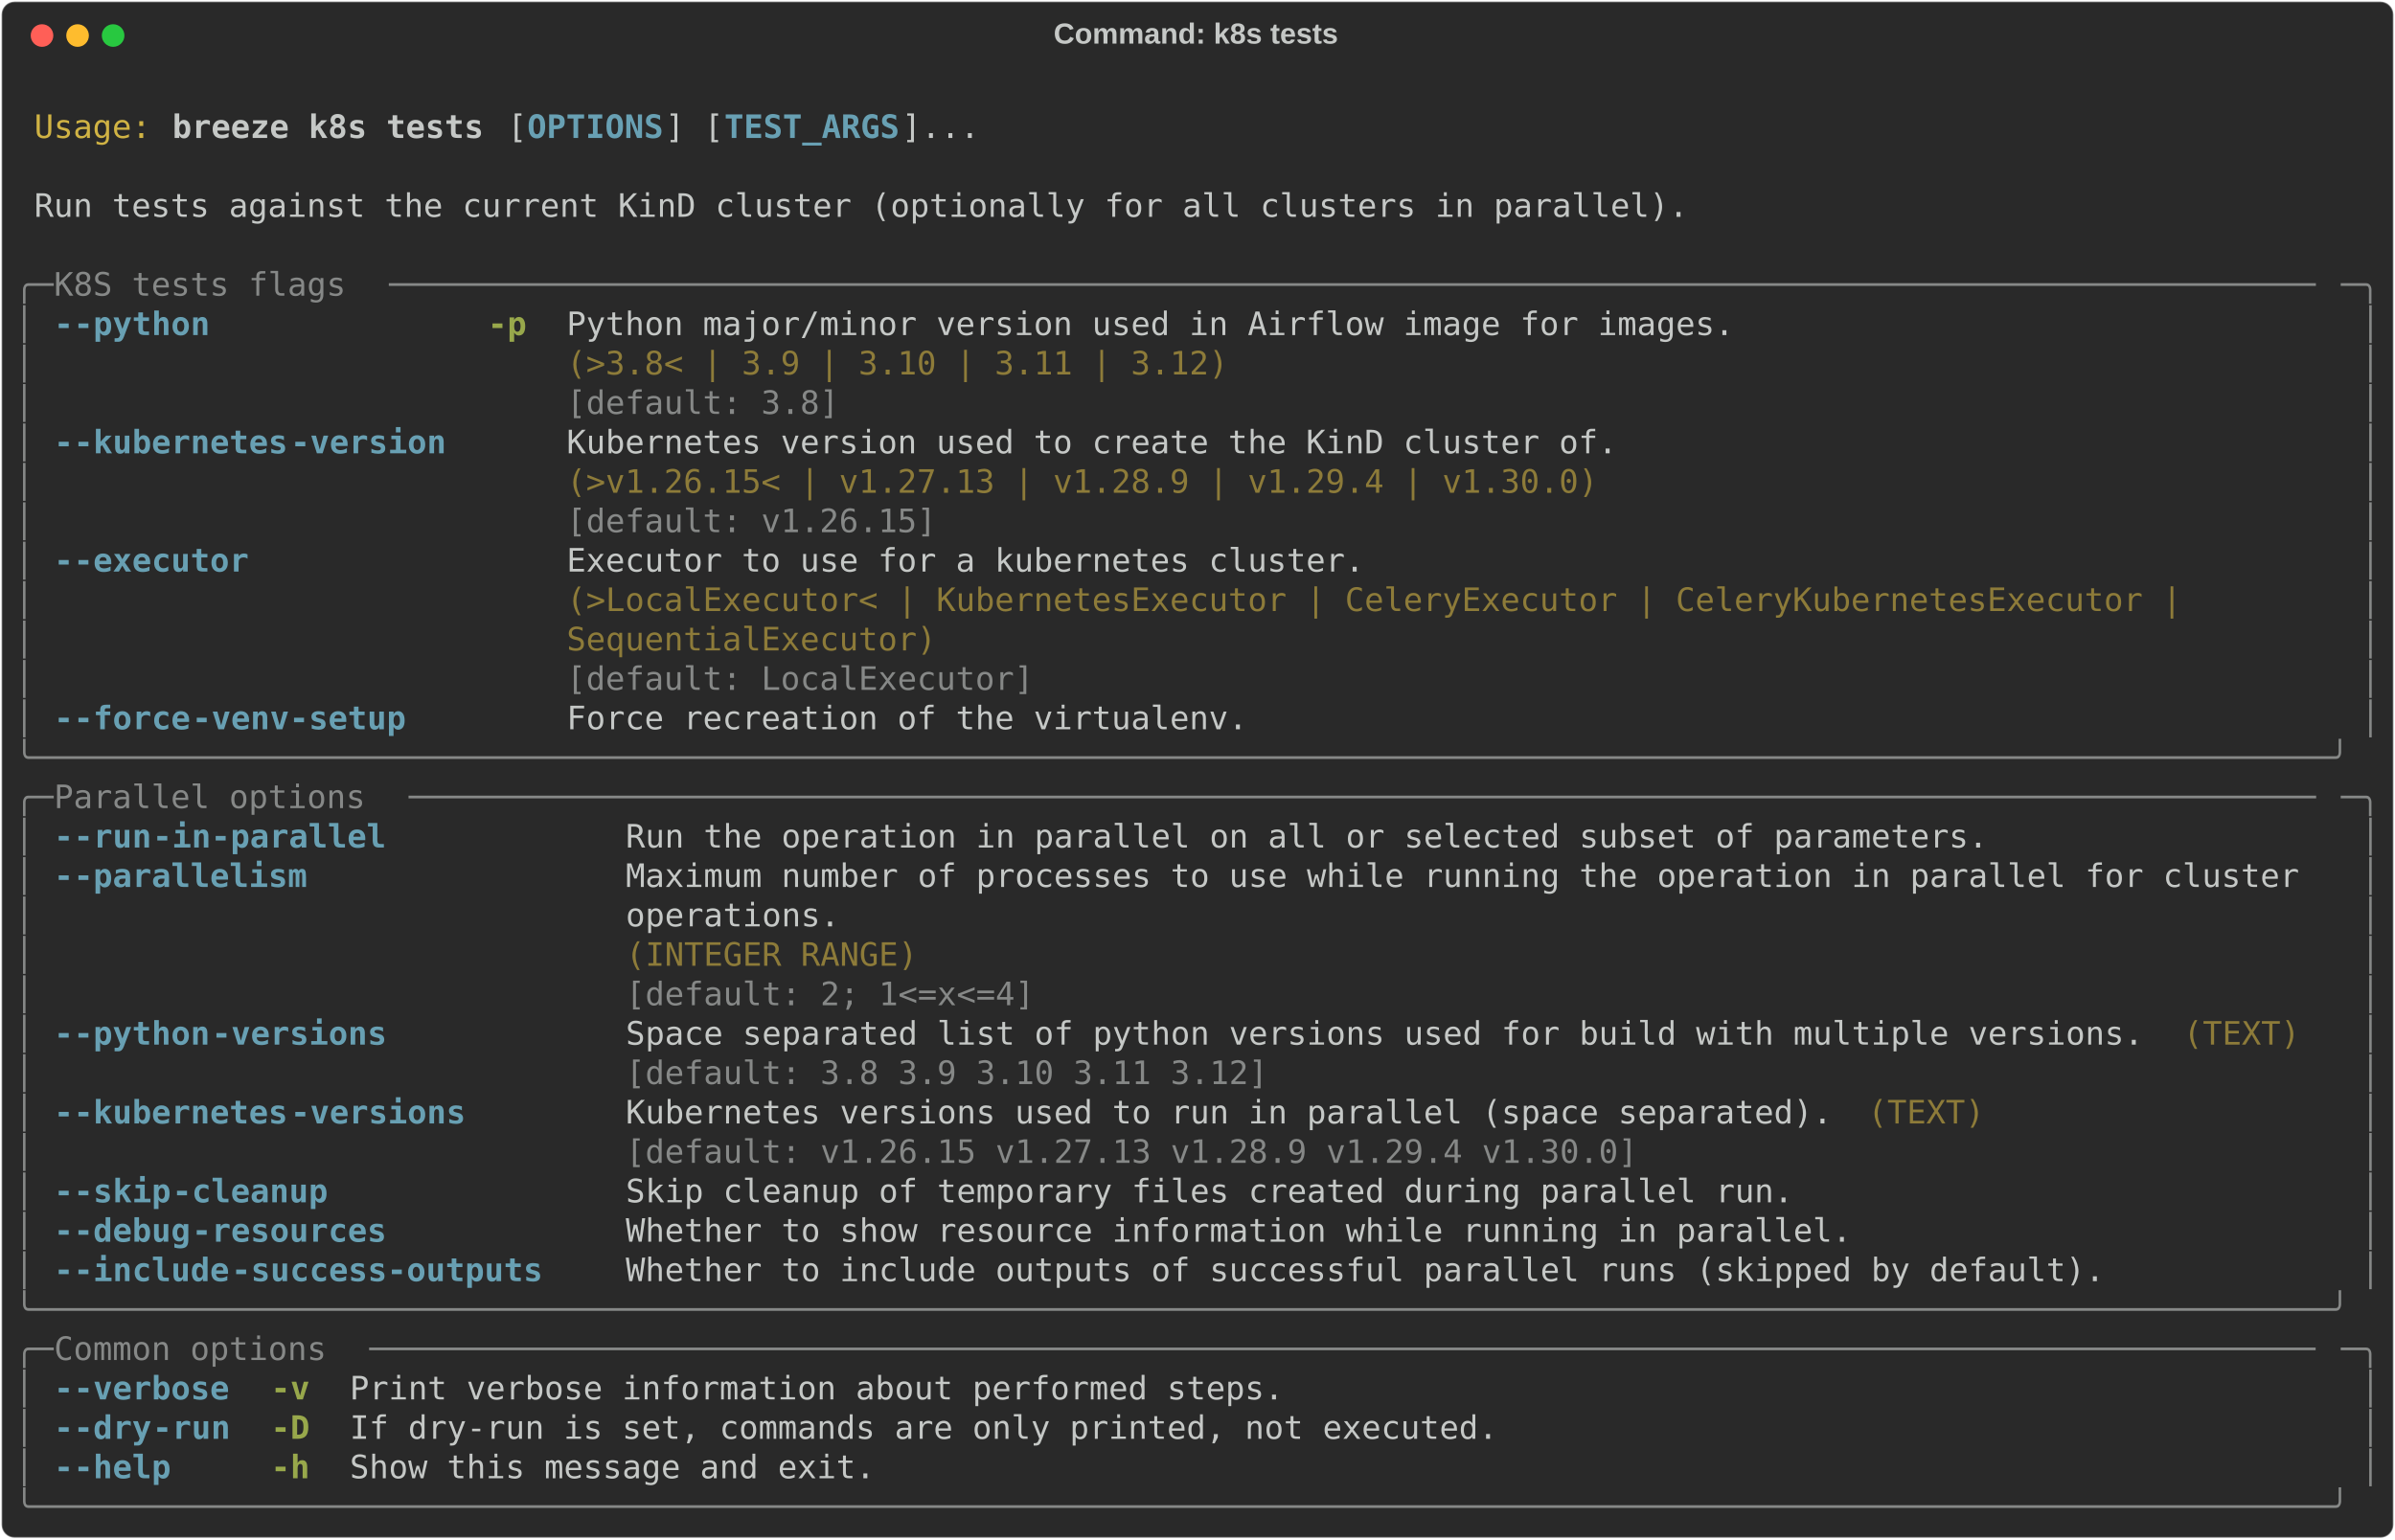
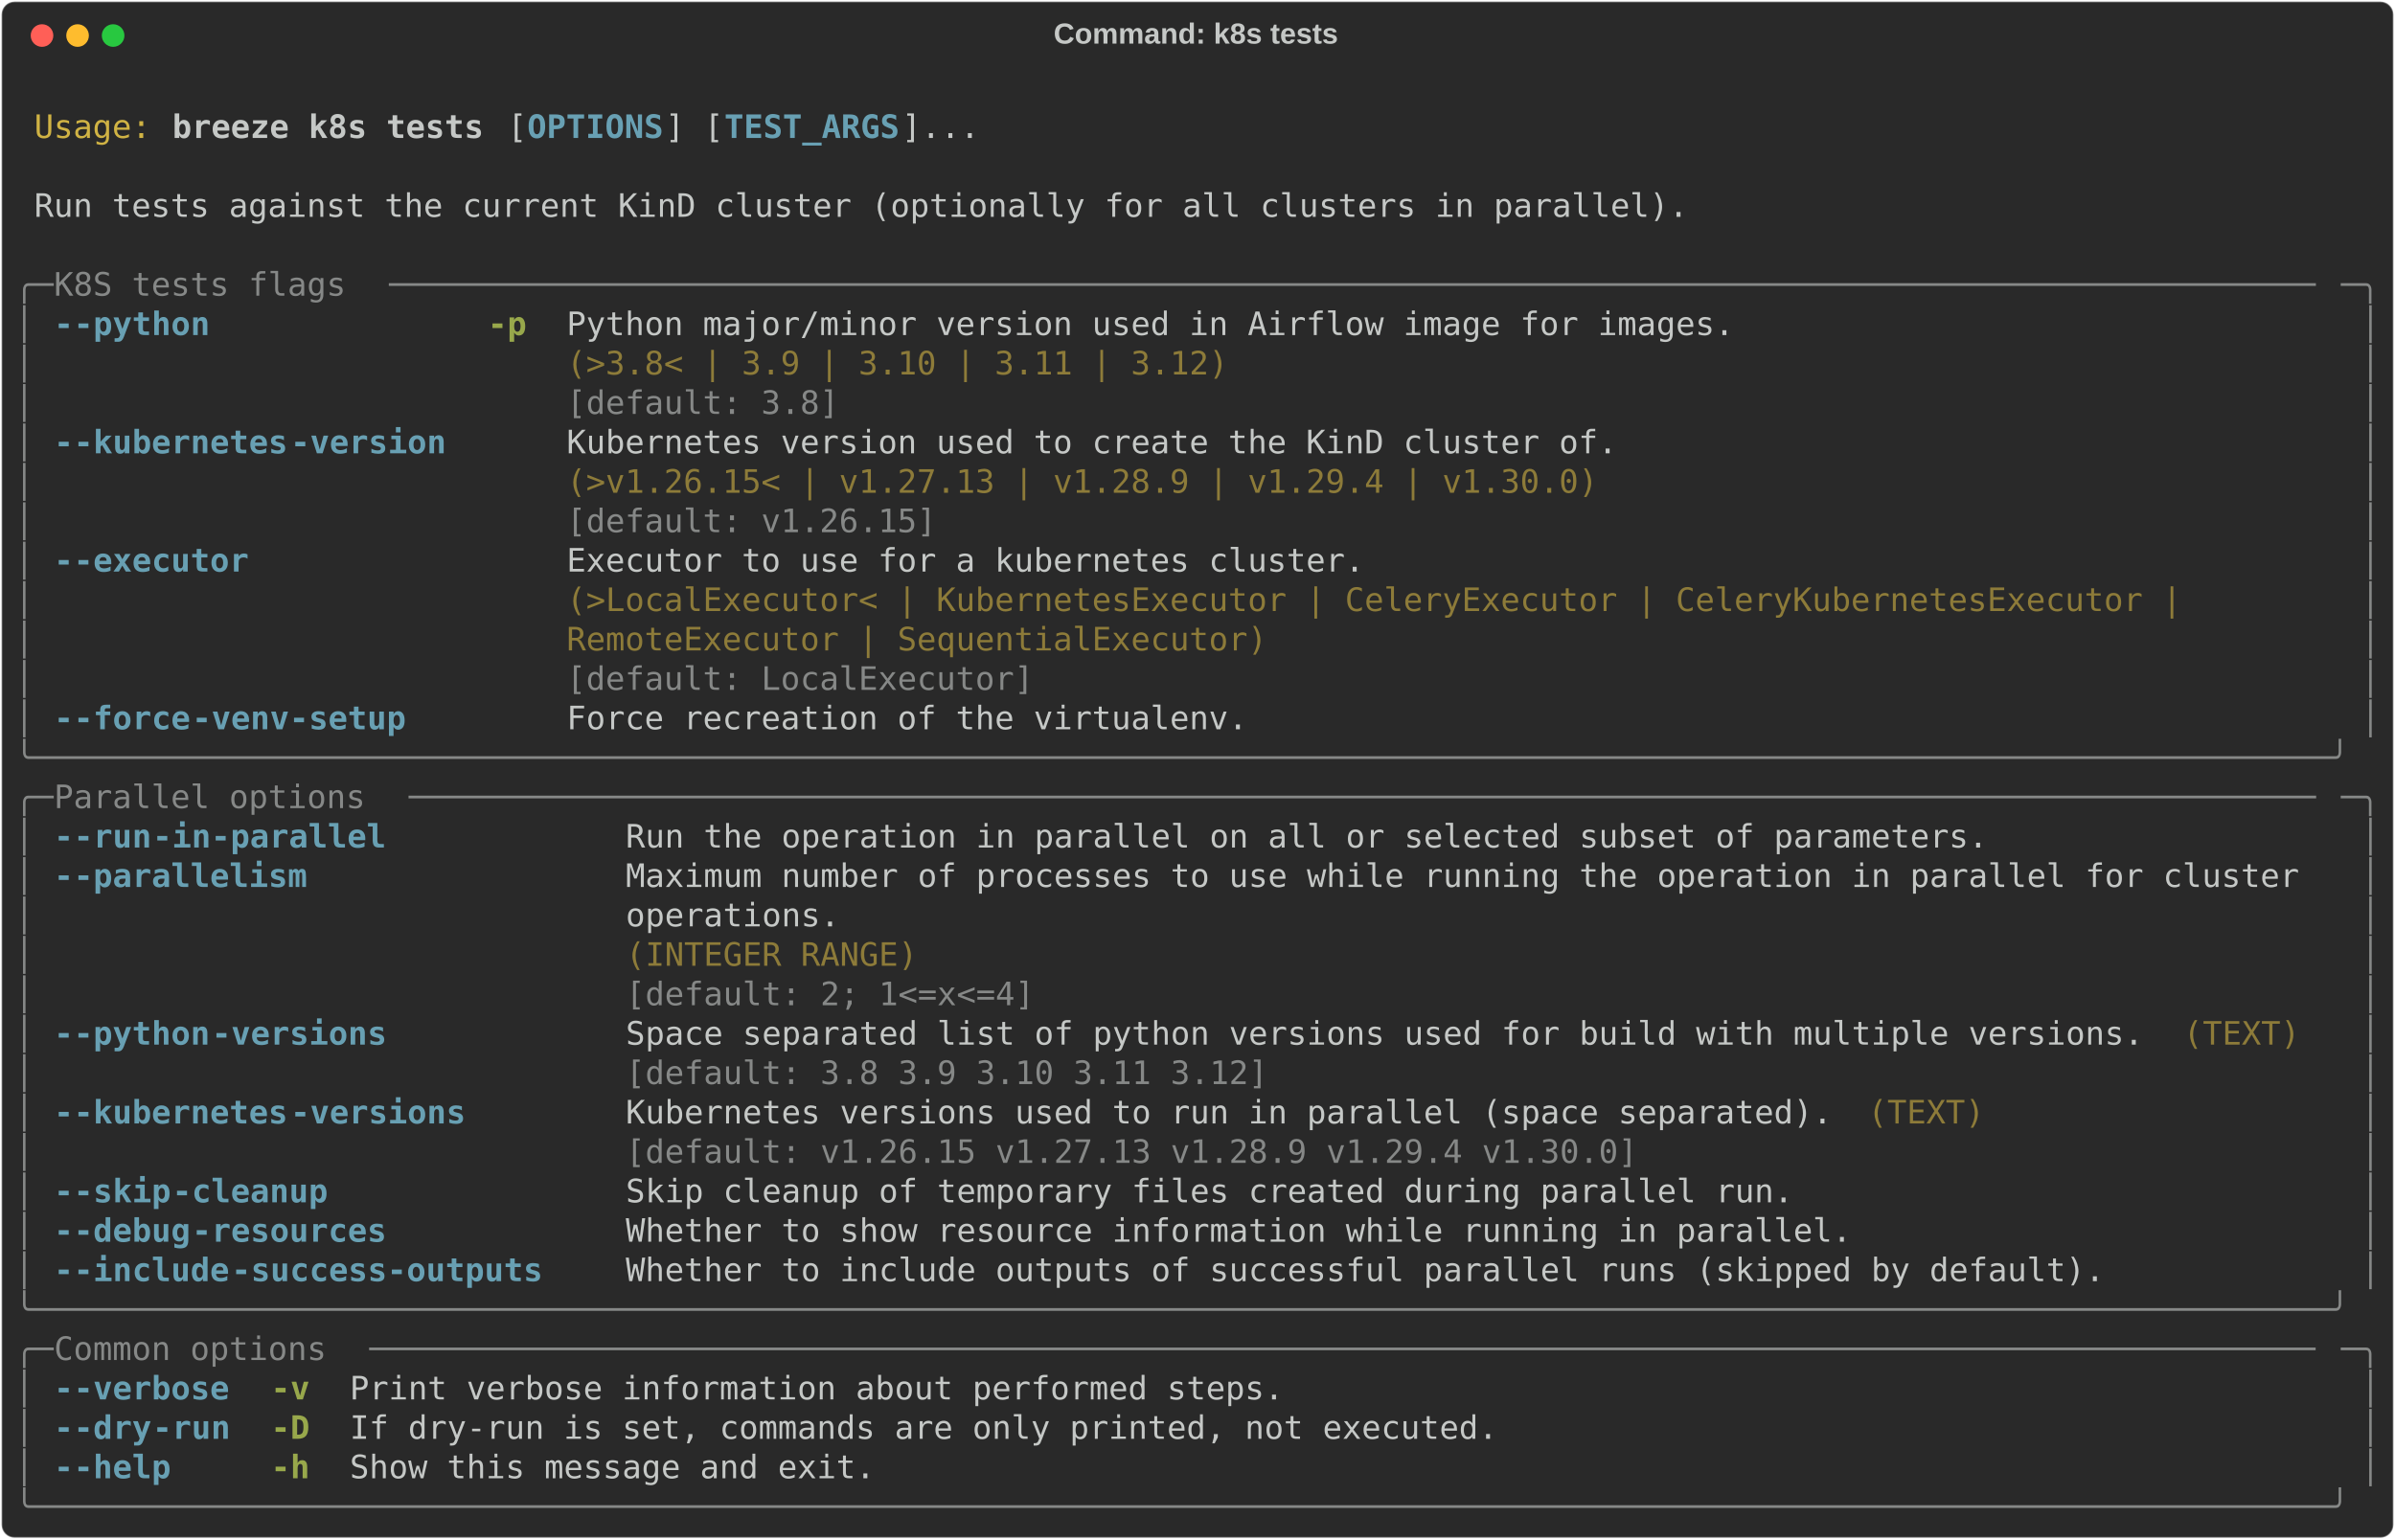
<svg xmlns="http://www.w3.org/2000/svg" class="rich-terminal" viewBox="0 0 1482 952.8">
  <style>

    @font-face {
        font-family: "Fira Code";
        src: local("FiraCode-Regular"),
                url("https://cdnjs.cloudflare.com/ajax/libs/firacode/6.2.0/woff2/FiraCode-Regular.woff2") format("woff2"),
                url("https://cdnjs.cloudflare.com/ajax/libs/firacode/6.2.0/woff/FiraCode-Regular.woff") format("woff");
        font-style: normal;
        font-weight: 400;
    }
    @font-face {
        font-family: "Fira Code";
        src: local("FiraCode-Bold"),
                url("https://cdnjs.cloudflare.com/ajax/libs/firacode/6.2.0/woff2/FiraCode-Bold.woff2") format("woff2"),
                url("https://cdnjs.cloudflare.com/ajax/libs/firacode/6.2.0/woff/FiraCode-Bold.woff") format("woff");
        font-style: bold;
        font-weight: 700;
    }

    .breeze-k8s-tests-matrix {
        font-family: Fira Code, monospace;
        font-size: 20px;
        line-height: 24.4px;
        font-variant-east-asian: full-width;
    }

    .breeze-k8s-tests-title {
        font-size: 18px;
        font-weight: bold;
        font-family: arial;
    }

    .breeze-k8s-tests-r1 { fill: #c5c8c6 }
.breeze-k8s-tests-r2 { fill: #d0b344 }
.breeze-k8s-tests-r3 { fill: #c5c8c6;font-weight: bold }
.breeze-k8s-tests-r4 { fill: #68a0b3;font-weight: bold }
.breeze-k8s-tests-r5 { fill: #868887 }
.breeze-k8s-tests-r6 { fill: #98a84b;font-weight: bold }
.breeze-k8s-tests-r7 { fill: #8d7b39 }
    </style>
  <defs>
    <clipPath id="breeze-k8s-tests-clip-terminal">
      <rect x="0" y="0" width="1463.0" height="901.8" />
    </clipPath>
    <clipPath id="breeze-k8s-tests-line-0">
      <rect x="0" y="1.5" width="1464" height="24.65" />
    </clipPath>
    <clipPath id="breeze-k8s-tests-line-1">
      <rect x="0" y="25.9" width="1464" height="24.65" />
    </clipPath>
    <clipPath id="breeze-k8s-tests-line-2">
      <rect x="0" y="50.3" width="1464" height="24.65" />
    </clipPath>
    <clipPath id="breeze-k8s-tests-line-3">
      <rect x="0" y="74.7" width="1464" height="24.65" />
    </clipPath>
    <clipPath id="breeze-k8s-tests-line-4">
      <rect x="0" y="99.1" width="1464" height="24.65" />
    </clipPath>
    <clipPath id="breeze-k8s-tests-line-5">
      <rect x="0" y="123.5" width="1464" height="24.65" />
    </clipPath>
    <clipPath id="breeze-k8s-tests-line-6">
      <rect x="0" y="147.9" width="1464" height="24.65" />
    </clipPath>
    <clipPath id="breeze-k8s-tests-line-7">
      <rect x="0" y="172.3" width="1464" height="24.65" />
    </clipPath>
    <clipPath id="breeze-k8s-tests-line-8">
      <rect x="0" y="196.7" width="1464" height="24.65" />
    </clipPath>
    <clipPath id="breeze-k8s-tests-line-9">
      <rect x="0" y="221.1" width="1464" height="24.65" />
    </clipPath>
    <clipPath id="breeze-k8s-tests-line-10">
      <rect x="0" y="245.5" width="1464" height="24.65" />
    </clipPath>
    <clipPath id="breeze-k8s-tests-line-11">
      <rect x="0" y="269.9" width="1464" height="24.65" />
    </clipPath>
    <clipPath id="breeze-k8s-tests-line-12">
      <rect x="0" y="294.3" width="1464" height="24.65" />
    </clipPath>
    <clipPath id="breeze-k8s-tests-line-13">
      <rect x="0" y="318.7" width="1464" height="24.65" />
    </clipPath>
    <clipPath id="breeze-k8s-tests-line-14">
      <rect x="0" y="343.1" width="1464" height="24.65" />
    </clipPath>
    <clipPath id="breeze-k8s-tests-line-15">
      <rect x="0" y="367.5" width="1464" height="24.65" />
    </clipPath>
    <clipPath id="breeze-k8s-tests-line-16">
      <rect x="0" y="391.9" width="1464" height="24.65" />
    </clipPath>
    <clipPath id="breeze-k8s-tests-line-17">
      <rect x="0" y="416.3" width="1464" height="24.65" />
    </clipPath>
    <clipPath id="breeze-k8s-tests-line-18">
      <rect x="0" y="440.7" width="1464" height="24.65" />
    </clipPath>
    <clipPath id="breeze-k8s-tests-line-19">
      <rect x="0" y="465.1" width="1464" height="24.65" />
    </clipPath>
    <clipPath id="breeze-k8s-tests-line-20">
      <rect x="0" y="489.5" width="1464" height="24.65" />
    </clipPath>
    <clipPath id="breeze-k8s-tests-line-21">
      <rect x="0" y="513.9" width="1464" height="24.65" />
    </clipPath>
    <clipPath id="breeze-k8s-tests-line-22">
      <rect x="0" y="538.3" width="1464" height="24.65" />
    </clipPath>
    <clipPath id="breeze-k8s-tests-line-23">
      <rect x="0" y="562.7" width="1464" height="24.65" />
    </clipPath>
    <clipPath id="breeze-k8s-tests-line-24">
      <rect x="0" y="587.1" width="1464" height="24.65" />
    </clipPath>
    <clipPath id="breeze-k8s-tests-line-25">
      <rect x="0" y="611.5" width="1464" height="24.65" />
    </clipPath>
    <clipPath id="breeze-k8s-tests-line-26">
      <rect x="0" y="635.9" width="1464" height="24.65" />
    </clipPath>
    <clipPath id="breeze-k8s-tests-line-27">
      <rect x="0" y="660.3" width="1464" height="24.65" />
    </clipPath>
    <clipPath id="breeze-k8s-tests-line-28">
      <rect x="0" y="684.7" width="1464" height="24.65" />
    </clipPath>
    <clipPath id="breeze-k8s-tests-line-29">
      <rect x="0" y="709.1" width="1464" height="24.65" />
    </clipPath>
    <clipPath id="breeze-k8s-tests-line-30">
      <rect x="0" y="733.5" width="1464" height="24.65" />
    </clipPath>
    <clipPath id="breeze-k8s-tests-line-31">
      <rect x="0" y="757.9" width="1464" height="24.65" />
    </clipPath>
    <clipPath id="breeze-k8s-tests-line-32">
      <rect x="0" y="782.3" width="1464" height="24.65" />
    </clipPath>
    <clipPath id="breeze-k8s-tests-line-33">
      <rect x="0" y="806.7" width="1464" height="24.65" />
    </clipPath>
    <clipPath id="breeze-k8s-tests-line-34">
      <rect x="0" y="831.1" width="1464" height="24.65" />
    </clipPath>
    <clipPath id="breeze-k8s-tests-line-35">
      <rect x="0" y="855.5" width="1464" height="24.65" />
    </clipPath>
  </defs>
  <rect fill="#292929" stroke="rgba(255,255,255,0.35)" stroke-width="1" x="1" y="1" width="1480" height="950.8" rx="8" />
  <text class="breeze-k8s-tests-title" fill="#c5c8c6" text-anchor="middle" x="740" y="27">Command: k8s tests</text>
  <g transform="translate(26,22)">
    <circle cx="0" cy="0" r="7" fill="#ff5f57" />
    <circle cx="22" cy="0" r="7" fill="#febc2e" />
    <circle cx="44" cy="0" r="7" fill="#28c840" />
  </g>
  <g transform="translate(9, 41)" clip-path="url(#breeze-k8s-tests-clip-terminal)">
    <g class="breeze-k8s-tests-matrix">
      <text class="breeze-k8s-tests-r1" x="1464" y="20" textLength="12.2" clip-path="url(#breeze-k8s-tests-line-0)">
</text>
      <text class="breeze-k8s-tests-r2" x="12.2" y="44.4" textLength="73.2" clip-path="url(#breeze-k8s-tests-line-1)">Usage:</text>
      <text class="breeze-k8s-tests-r3" x="97.6" y="44.4" textLength="195.2" clip-path="url(#breeze-k8s-tests-line-1)">breeze k8s tests</text>
      <text class="breeze-k8s-tests-r1" x="305" y="44.4" textLength="12.2" clip-path="url(#breeze-k8s-tests-line-1)">[</text>
      <text class="breeze-k8s-tests-r4" x="317.2" y="44.4" textLength="85.4" clip-path="url(#breeze-k8s-tests-line-1)">OPTIONS</text>
      <text class="breeze-k8s-tests-r1" x="402.6" y="44.4" textLength="36.6" clip-path="url(#breeze-k8s-tests-line-1)">] [</text>
      <text class="breeze-k8s-tests-r4" x="439.2" y="44.4" textLength="109.8" clip-path="url(#breeze-k8s-tests-line-1)">TEST_ARGS</text>
      <text class="breeze-k8s-tests-r1" x="549" y="44.4" textLength="48.8" clip-path="url(#breeze-k8s-tests-line-1)">]...</text>
      <text class="breeze-k8s-tests-r1" x="1464" y="44.4" textLength="12.2" clip-path="url(#breeze-k8s-tests-line-1)">
</text>
      <text class="breeze-k8s-tests-r1" x="1464" y="68.8" textLength="12.2" clip-path="url(#breeze-k8s-tests-line-2)">
</text>
      <text class="breeze-k8s-tests-r1" x="12.2" y="93.2" textLength="1037" clip-path="url(#breeze-k8s-tests-line-3)">Run tests against the current KinD cluster (optionally for all clusters in parallel).</text>
      <text class="breeze-k8s-tests-r1" x="1464" y="93.2" textLength="12.2" clip-path="url(#breeze-k8s-tests-line-3)">
</text>
      <text class="breeze-k8s-tests-r1" x="1464" y="117.6" textLength="12.2" clip-path="url(#breeze-k8s-tests-line-4)">
</text>
      <text class="breeze-k8s-tests-r5" x="0" y="142" textLength="24.4" clip-path="url(#breeze-k8s-tests-line-5)">╭─</text>
      <text class="breeze-k8s-tests-r5" x="24.4" y="142" textLength="207.4" clip-path="url(#breeze-k8s-tests-line-5)"> K8S tests flags </text>
      <text class="breeze-k8s-tests-r5" x="231.8" y="142" textLength="1207.8" clip-path="url(#breeze-k8s-tests-line-5)">───────────────────────────────────────────────────────────────────────────────────────────────────</text>
      <text class="breeze-k8s-tests-r5" x="1439.6" y="142" textLength="24.4" clip-path="url(#breeze-k8s-tests-line-5)">─╮</text>
      <text class="breeze-k8s-tests-r1" x="1464" y="142" textLength="12.2" clip-path="url(#breeze-k8s-tests-line-5)">
</text>
      <text class="breeze-k8s-tests-r5" x="0" y="166.4" textLength="12.2" clip-path="url(#breeze-k8s-tests-line-6)">│</text>
      <text class="breeze-k8s-tests-r4" x="24.4" y="166.4" textLength="12.2" clip-path="url(#breeze-k8s-tests-line-6)">-</text>
      <text class="breeze-k8s-tests-r4" x="36.6" y="166.4" textLength="85.4" clip-path="url(#breeze-k8s-tests-line-6)">-python</text>
      <text class="breeze-k8s-tests-r6" x="292.8" y="166.4" textLength="24.4" clip-path="url(#breeze-k8s-tests-line-6)">-p</text>
      <text class="breeze-k8s-tests-r1" x="341.6" y="166.4" textLength="732" clip-path="url(#breeze-k8s-tests-line-6)">Python major/minor version used in Airflow image for images.</text>
      <text class="breeze-k8s-tests-r5" x="1451.8" y="166.4" textLength="12.2" clip-path="url(#breeze-k8s-tests-line-6)">│</text>
      <text class="breeze-k8s-tests-r1" x="1464" y="166.4" textLength="12.2" clip-path="url(#breeze-k8s-tests-line-6)">
</text>
      <text class="breeze-k8s-tests-r5" x="0" y="190.8" textLength="12.2" clip-path="url(#breeze-k8s-tests-line-7)">│</text>
      <text class="breeze-k8s-tests-r7" x="341.6" y="190.8" textLength="732" clip-path="url(#breeze-k8s-tests-line-7)">(&gt;3.8&lt; | 3.9 | 3.10 | 3.11 | 3.12)                          </text>
      <text class="breeze-k8s-tests-r5" x="1451.8" y="190.8" textLength="12.2" clip-path="url(#breeze-k8s-tests-line-7)">│</text>
      <text class="breeze-k8s-tests-r1" x="1464" y="190.8" textLength="12.2" clip-path="url(#breeze-k8s-tests-line-7)">
</text>
      <text class="breeze-k8s-tests-r5" x="0" y="215.2" textLength="12.2" clip-path="url(#breeze-k8s-tests-line-8)">│</text>
      <text class="breeze-k8s-tests-r5" x="341.6" y="215.2" textLength="732" clip-path="url(#breeze-k8s-tests-line-8)">[default: 3.8]                                              </text>
      <text class="breeze-k8s-tests-r5" x="1451.8" y="215.2" textLength="12.2" clip-path="url(#breeze-k8s-tests-line-8)">│</text>
      <text class="breeze-k8s-tests-r1" x="1464" y="215.2" textLength="12.2" clip-path="url(#breeze-k8s-tests-line-8)">
</text>
      <text class="breeze-k8s-tests-r5" x="0" y="239.6" textLength="12.2" clip-path="url(#breeze-k8s-tests-line-9)">│</text>
      <text class="breeze-k8s-tests-r4" x="24.4" y="239.6" textLength="12.2" clip-path="url(#breeze-k8s-tests-line-9)">-</text>
      <text class="breeze-k8s-tests-r4" x="36.6" y="239.6" textLength="134.2" clip-path="url(#breeze-k8s-tests-line-9)">-kubernetes</text>
      <text class="breeze-k8s-tests-r4" x="170.8" y="239.6" textLength="97.6" clip-path="url(#breeze-k8s-tests-line-9)">-version</text>
      <text class="breeze-k8s-tests-r1" x="341.6" y="239.6" textLength="658.8" clip-path="url(#breeze-k8s-tests-line-9)">Kubernetes version used to create the KinD cluster of.</text>
      <text class="breeze-k8s-tests-r5" x="1451.8" y="239.6" textLength="12.2" clip-path="url(#breeze-k8s-tests-line-9)">│</text>
      <text class="breeze-k8s-tests-r1" x="1464" y="239.6" textLength="12.2" clip-path="url(#breeze-k8s-tests-line-9)">
</text>
      <text class="breeze-k8s-tests-r5" x="0" y="264" textLength="12.2" clip-path="url(#breeze-k8s-tests-line-10)">│</text>
      <text class="breeze-k8s-tests-r7" x="341.6" y="264" textLength="658.8" clip-path="url(#breeze-k8s-tests-line-10)">(&gt;v1.26.15&lt; | v1.27.13 | v1.28.9 | v1.29.4 | v1.30.0) </text>
      <text class="breeze-k8s-tests-r5" x="1451.8" y="264" textLength="12.2" clip-path="url(#breeze-k8s-tests-line-10)">│</text>
      <text class="breeze-k8s-tests-r1" x="1464" y="264" textLength="12.2" clip-path="url(#breeze-k8s-tests-line-10)">
</text>
      <text class="breeze-k8s-tests-r5" x="0" y="288.4" textLength="12.2" clip-path="url(#breeze-k8s-tests-line-11)">│</text>
      <text class="breeze-k8s-tests-r5" x="341.6" y="288.4" textLength="658.8" clip-path="url(#breeze-k8s-tests-line-11)">[default: v1.26.15]                                   </text>
      <text class="breeze-k8s-tests-r5" x="1451.8" y="288.4" textLength="12.2" clip-path="url(#breeze-k8s-tests-line-11)">│</text>
      <text class="breeze-k8s-tests-r1" x="1464" y="288.4" textLength="12.2" clip-path="url(#breeze-k8s-tests-line-11)">
</text>
      <text class="breeze-k8s-tests-r5" x="0" y="312.8" textLength="12.2" clip-path="url(#breeze-k8s-tests-line-12)">│</text>
      <text class="breeze-k8s-tests-r4" x="24.4" y="312.8" textLength="12.2" clip-path="url(#breeze-k8s-tests-line-12)">-</text>
      <text class="breeze-k8s-tests-r4" x="36.6" y="312.8" textLength="109.8" clip-path="url(#breeze-k8s-tests-line-12)">-executor</text>
      <text class="breeze-k8s-tests-r1" x="341.6" y="312.8" textLength="1098" clip-path="url(#breeze-k8s-tests-line-12)">Executor to use for a kubernetes cluster.                                                 </text>
      <text class="breeze-k8s-tests-r5" x="1451.8" y="312.8" textLength="12.2" clip-path="url(#breeze-k8s-tests-line-12)">│</text>
      <text class="breeze-k8s-tests-r1" x="1464" y="312.8" textLength="12.2" clip-path="url(#breeze-k8s-tests-line-12)">
</text>
      <text class="breeze-k8s-tests-r5" x="0" y="337.2" textLength="12.2" clip-path="url(#breeze-k8s-tests-line-13)">│</text>
      <text class="breeze-k8s-tests-r7" x="341.6" y="337.2" textLength="1098" clip-path="url(#breeze-k8s-tests-line-13)">(&gt;LocalExecutor&lt; | KubernetesExecutor | CeleryExecutor | CeleryKubernetesExecutor |       </text>
      <text class="breeze-k8s-tests-r5" x="1451.8" y="337.2" textLength="12.2" clip-path="url(#breeze-k8s-tests-line-13)">│</text>
      <text class="breeze-k8s-tests-r1" x="1464" y="337.2" textLength="12.2" clip-path="url(#breeze-k8s-tests-line-13)">
</text>
      <text class="breeze-k8s-tests-r5" x="0" y="361.6" textLength="12.2" clip-path="url(#breeze-k8s-tests-line-14)">│</text>
-       <text class="breeze-k8s-tests-r7" x="341.6" y="361.6" textLength="1098" clip-path="url(#breeze-k8s-tests-line-14)">SequentialExecutor)                                                                       </text>
+       <text class="breeze-k8s-tests-r7" x="341.6" y="361.6" textLength="1098" clip-path="url(#breeze-k8s-tests-line-14)">RemoteExecutor | SequentialExecutor)                                                      </text>
      <text class="breeze-k8s-tests-r5" x="1451.8" y="361.6" textLength="12.2" clip-path="url(#breeze-k8s-tests-line-14)">│</text>
      <text class="breeze-k8s-tests-r1" x="1464" y="361.6" textLength="12.2" clip-path="url(#breeze-k8s-tests-line-14)">
</text>
      <text class="breeze-k8s-tests-r5" x="0" y="386" textLength="12.2" clip-path="url(#breeze-k8s-tests-line-15)">│</text>
      <text class="breeze-k8s-tests-r5" x="341.6" y="386" textLength="1098" clip-path="url(#breeze-k8s-tests-line-15)">[default: LocalExecutor]                                                                  </text>
      <text class="breeze-k8s-tests-r5" x="1451.8" y="386" textLength="12.2" clip-path="url(#breeze-k8s-tests-line-15)">│</text>
      <text class="breeze-k8s-tests-r1" x="1464" y="386" textLength="12.2" clip-path="url(#breeze-k8s-tests-line-15)">
</text>
      <text class="breeze-k8s-tests-r5" x="0" y="410.4" textLength="12.2" clip-path="url(#breeze-k8s-tests-line-16)">│</text>
      <text class="breeze-k8s-tests-r4" x="24.4" y="410.4" textLength="12.2" clip-path="url(#breeze-k8s-tests-line-16)">-</text>
      <text class="breeze-k8s-tests-r4" x="36.6" y="410.4" textLength="73.2" clip-path="url(#breeze-k8s-tests-line-16)">-force</text>
      <text class="breeze-k8s-tests-r4" x="109.8" y="410.4" textLength="134.2" clip-path="url(#breeze-k8s-tests-line-16)">-venv-setup</text>
      <text class="breeze-k8s-tests-r1" x="341.6" y="410.4" textLength="427" clip-path="url(#breeze-k8s-tests-line-16)">Force recreation of the virtualenv.</text>
      <text class="breeze-k8s-tests-r5" x="1451.8" y="410.4" textLength="12.2" clip-path="url(#breeze-k8s-tests-line-16)">│</text>
      <text class="breeze-k8s-tests-r1" x="1464" y="410.4" textLength="12.2" clip-path="url(#breeze-k8s-tests-line-16)">
</text>
      <text class="breeze-k8s-tests-r5" x="0" y="434.8" textLength="1464" clip-path="url(#breeze-k8s-tests-line-17)">╰──────────────────────────────────────────────────────────────────────────────────────────────────────────────────────╯</text>
      <text class="breeze-k8s-tests-r1" x="1464" y="434.8" textLength="12.2" clip-path="url(#breeze-k8s-tests-line-17)">
</text>
      <text class="breeze-k8s-tests-r5" x="0" y="459.2" textLength="24.4" clip-path="url(#breeze-k8s-tests-line-18)">╭─</text>
      <text class="breeze-k8s-tests-r5" x="24.4" y="459.2" textLength="219.6" clip-path="url(#breeze-k8s-tests-line-18)"> Parallel options </text>
      <text class="breeze-k8s-tests-r5" x="244" y="459.2" textLength="1195.6" clip-path="url(#breeze-k8s-tests-line-18)">──────────────────────────────────────────────────────────────────────────────────────────────────</text>
      <text class="breeze-k8s-tests-r5" x="1439.6" y="459.2" textLength="24.4" clip-path="url(#breeze-k8s-tests-line-18)">─╮</text>
      <text class="breeze-k8s-tests-r1" x="1464" y="459.2" textLength="12.2" clip-path="url(#breeze-k8s-tests-line-18)">
</text>
      <text class="breeze-k8s-tests-r5" x="0" y="483.6" textLength="12.2" clip-path="url(#breeze-k8s-tests-line-19)">│</text>
      <text class="breeze-k8s-tests-r4" x="24.4" y="483.6" textLength="12.2" clip-path="url(#breeze-k8s-tests-line-19)">-</text>
      <text class="breeze-k8s-tests-r4" x="36.6" y="483.6" textLength="48.8" clip-path="url(#breeze-k8s-tests-line-19)">-run</text>
      <text class="breeze-k8s-tests-r4" x="85.4" y="483.6" textLength="146.4" clip-path="url(#breeze-k8s-tests-line-19)">-in-parallel</text>
      <text class="breeze-k8s-tests-r1" x="378.2" y="483.6" textLength="854" clip-path="url(#breeze-k8s-tests-line-19)">Run the operation in parallel on all or selected subset of parameters.</text>
      <text class="breeze-k8s-tests-r5" x="1451.8" y="483.6" textLength="12.2" clip-path="url(#breeze-k8s-tests-line-19)">│</text>
      <text class="breeze-k8s-tests-r1" x="1464" y="483.6" textLength="12.2" clip-path="url(#breeze-k8s-tests-line-19)">
</text>
      <text class="breeze-k8s-tests-r5" x="0" y="508" textLength="12.2" clip-path="url(#breeze-k8s-tests-line-20)">│</text>
      <text class="breeze-k8s-tests-r4" x="24.4" y="508" textLength="12.2" clip-path="url(#breeze-k8s-tests-line-20)">-</text>
      <text class="breeze-k8s-tests-r4" x="36.6" y="508" textLength="146.4" clip-path="url(#breeze-k8s-tests-line-20)">-parallelism</text>
      <text class="breeze-k8s-tests-r1" x="378.2" y="508" textLength="1061.4" clip-path="url(#breeze-k8s-tests-line-20)">Maximum number of processes to use while running the operation in parallel for cluster </text>
      <text class="breeze-k8s-tests-r5" x="1451.8" y="508" textLength="12.2" clip-path="url(#breeze-k8s-tests-line-20)">│</text>
      <text class="breeze-k8s-tests-r1" x="1464" y="508" textLength="12.2" clip-path="url(#breeze-k8s-tests-line-20)">
</text>
      <text class="breeze-k8s-tests-r5" x="0" y="532.4" textLength="12.2" clip-path="url(#breeze-k8s-tests-line-21)">│</text>
      <text class="breeze-k8s-tests-r1" x="378.2" y="532.4" textLength="1061.4" clip-path="url(#breeze-k8s-tests-line-21)">operations.                                                                            </text>
      <text class="breeze-k8s-tests-r5" x="1451.8" y="532.4" textLength="12.2" clip-path="url(#breeze-k8s-tests-line-21)">│</text>
      <text class="breeze-k8s-tests-r1" x="1464" y="532.4" textLength="12.2" clip-path="url(#breeze-k8s-tests-line-21)">
</text>
      <text class="breeze-k8s-tests-r5" x="0" y="556.8" textLength="12.2" clip-path="url(#breeze-k8s-tests-line-22)">│</text>
      <text class="breeze-k8s-tests-r7" x="378.2" y="556.8" textLength="1061.4" clip-path="url(#breeze-k8s-tests-line-22)">(INTEGER RANGE)                                                                        </text>
      <text class="breeze-k8s-tests-r5" x="1451.8" y="556.8" textLength="12.2" clip-path="url(#breeze-k8s-tests-line-22)">│</text>
      <text class="breeze-k8s-tests-r1" x="1464" y="556.8" textLength="12.2" clip-path="url(#breeze-k8s-tests-line-22)">
</text>
      <text class="breeze-k8s-tests-r5" x="0" y="581.2" textLength="12.2" clip-path="url(#breeze-k8s-tests-line-23)">│</text>
      <text class="breeze-k8s-tests-r5" x="378.2" y="581.2" textLength="1061.4" clip-path="url(#breeze-k8s-tests-line-23)">[default: 2; 1&lt;=x&lt;=4]                                                                  </text>
      <text class="breeze-k8s-tests-r5" x="1451.8" y="581.2" textLength="12.2" clip-path="url(#breeze-k8s-tests-line-23)">│</text>
      <text class="breeze-k8s-tests-r1" x="1464" y="581.2" textLength="12.2" clip-path="url(#breeze-k8s-tests-line-23)">
</text>
      <text class="breeze-k8s-tests-r5" x="0" y="605.6" textLength="12.2" clip-path="url(#breeze-k8s-tests-line-24)">│</text>
      <text class="breeze-k8s-tests-r4" x="24.4" y="605.6" textLength="12.2" clip-path="url(#breeze-k8s-tests-line-24)">-</text>
      <text class="breeze-k8s-tests-r4" x="36.6" y="605.6" textLength="85.4" clip-path="url(#breeze-k8s-tests-line-24)">-python</text>
      <text class="breeze-k8s-tests-r4" x="122" y="605.6" textLength="109.8" clip-path="url(#breeze-k8s-tests-line-24)">-versions</text>
      <text class="breeze-k8s-tests-r1" x="378.2" y="605.6" textLength="951.6" clip-path="url(#breeze-k8s-tests-line-24)">Space separated list of python versions used for build with multiple versions.</text>
      <text class="breeze-k8s-tests-r7" x="1342" y="605.6" textLength="73.2" clip-path="url(#breeze-k8s-tests-line-24)">(TEXT)</text>
      <text class="breeze-k8s-tests-r5" x="1451.8" y="605.6" textLength="12.2" clip-path="url(#breeze-k8s-tests-line-24)">│</text>
      <text class="breeze-k8s-tests-r1" x="1464" y="605.6" textLength="12.2" clip-path="url(#breeze-k8s-tests-line-24)">
</text>
      <text class="breeze-k8s-tests-r5" x="0" y="630" textLength="12.2" clip-path="url(#breeze-k8s-tests-line-25)">│</text>
      <text class="breeze-k8s-tests-r5" x="378.2" y="630" textLength="951.6" clip-path="url(#breeze-k8s-tests-line-25)">[default: 3.8 3.9 3.10 3.11 3.12]                                             </text>
      <text class="breeze-k8s-tests-r5" x="1451.8" y="630" textLength="12.2" clip-path="url(#breeze-k8s-tests-line-25)">│</text>
      <text class="breeze-k8s-tests-r1" x="1464" y="630" textLength="12.2" clip-path="url(#breeze-k8s-tests-line-25)">
</text>
      <text class="breeze-k8s-tests-r5" x="0" y="654.4" textLength="12.2" clip-path="url(#breeze-k8s-tests-line-26)">│</text>
      <text class="breeze-k8s-tests-r4" x="24.4" y="654.4" textLength="12.2" clip-path="url(#breeze-k8s-tests-line-26)">-</text>
      <text class="breeze-k8s-tests-r4" x="36.6" y="654.4" textLength="134.2" clip-path="url(#breeze-k8s-tests-line-26)">-kubernetes</text>
      <text class="breeze-k8s-tests-r4" x="170.8" y="654.4" textLength="109.8" clip-path="url(#breeze-k8s-tests-line-26)">-versions</text>
      <text class="breeze-k8s-tests-r1" x="378.2" y="654.4" textLength="756.4" clip-path="url(#breeze-k8s-tests-line-26)">Kubernetes versions used to run in parallel (space separated).</text>
      <text class="breeze-k8s-tests-r7" x="1146.8" y="654.4" textLength="73.2" clip-path="url(#breeze-k8s-tests-line-26)">(TEXT)</text>
      <text class="breeze-k8s-tests-r5" x="1451.8" y="654.4" textLength="12.2" clip-path="url(#breeze-k8s-tests-line-26)">│</text>
      <text class="breeze-k8s-tests-r1" x="1464" y="654.4" textLength="12.2" clip-path="url(#breeze-k8s-tests-line-26)">
</text>
      <text class="breeze-k8s-tests-r5" x="0" y="678.8" textLength="12.2" clip-path="url(#breeze-k8s-tests-line-27)">│</text>
      <text class="breeze-k8s-tests-r5" x="378.2" y="678.8" textLength="756.4" clip-path="url(#breeze-k8s-tests-line-27)">[default: v1.26.15 v1.27.13 v1.28.9 v1.29.4 v1.30.0]          </text>
      <text class="breeze-k8s-tests-r5" x="1451.8" y="678.8" textLength="12.2" clip-path="url(#breeze-k8s-tests-line-27)">│</text>
      <text class="breeze-k8s-tests-r1" x="1464" y="678.8" textLength="12.2" clip-path="url(#breeze-k8s-tests-line-27)">
</text>
      <text class="breeze-k8s-tests-r5" x="0" y="703.2" textLength="12.2" clip-path="url(#breeze-k8s-tests-line-28)">│</text>
      <text class="breeze-k8s-tests-r4" x="24.4" y="703.2" textLength="12.2" clip-path="url(#breeze-k8s-tests-line-28)">-</text>
      <text class="breeze-k8s-tests-r4" x="36.6" y="703.2" textLength="61" clip-path="url(#breeze-k8s-tests-line-28)">-skip</text>
      <text class="breeze-k8s-tests-r4" x="97.6" y="703.2" textLength="97.6" clip-path="url(#breeze-k8s-tests-line-28)">-cleanup</text>
      <text class="breeze-k8s-tests-r1" x="378.2" y="703.2" textLength="732" clip-path="url(#breeze-k8s-tests-line-28)">Skip cleanup of temporary files created during parallel run.</text>
      <text class="breeze-k8s-tests-r5" x="1451.8" y="703.2" textLength="12.2" clip-path="url(#breeze-k8s-tests-line-28)">│</text>
      <text class="breeze-k8s-tests-r1" x="1464" y="703.2" textLength="12.2" clip-path="url(#breeze-k8s-tests-line-28)">
</text>
      <text class="breeze-k8s-tests-r5" x="0" y="727.6" textLength="12.2" clip-path="url(#breeze-k8s-tests-line-29)">│</text>
      <text class="breeze-k8s-tests-r4" x="24.4" y="727.6" textLength="12.2" clip-path="url(#breeze-k8s-tests-line-29)">-</text>
      <text class="breeze-k8s-tests-r4" x="36.6" y="727.6" textLength="73.2" clip-path="url(#breeze-k8s-tests-line-29)">-debug</text>
      <text class="breeze-k8s-tests-r4" x="109.8" y="727.6" textLength="122" clip-path="url(#breeze-k8s-tests-line-29)">-resources</text>
      <text class="breeze-k8s-tests-r1" x="378.2" y="727.6" textLength="768.6" clip-path="url(#breeze-k8s-tests-line-29)">Whether to show resource information while running in parallel.</text>
      <text class="breeze-k8s-tests-r5" x="1451.8" y="727.6" textLength="12.2" clip-path="url(#breeze-k8s-tests-line-29)">│</text>
      <text class="breeze-k8s-tests-r1" x="1464" y="727.6" textLength="12.2" clip-path="url(#breeze-k8s-tests-line-29)">
</text>
      <text class="breeze-k8s-tests-r5" x="0" y="752" textLength="12.2" clip-path="url(#breeze-k8s-tests-line-30)">│</text>
      <text class="breeze-k8s-tests-r4" x="24.4" y="752" textLength="12.2" clip-path="url(#breeze-k8s-tests-line-30)">-</text>
      <text class="breeze-k8s-tests-r4" x="36.6" y="752" textLength="97.6" clip-path="url(#breeze-k8s-tests-line-30)">-include</text>
      <text class="breeze-k8s-tests-r4" x="134.2" y="752" textLength="195.2" clip-path="url(#breeze-k8s-tests-line-30)">-success-outputs</text>
      <text class="breeze-k8s-tests-r1" x="378.2" y="752" textLength="927.2" clip-path="url(#breeze-k8s-tests-line-30)">Whether to include outputs of successful parallel runs (skipped by default).</text>
      <text class="breeze-k8s-tests-r5" x="1451.8" y="752" textLength="12.2" clip-path="url(#breeze-k8s-tests-line-30)">│</text>
      <text class="breeze-k8s-tests-r1" x="1464" y="752" textLength="12.2" clip-path="url(#breeze-k8s-tests-line-30)">
</text>
      <text class="breeze-k8s-tests-r5" x="0" y="776.4" textLength="1464" clip-path="url(#breeze-k8s-tests-line-31)">╰──────────────────────────────────────────────────────────────────────────────────────────────────────────────────────╯</text>
      <text class="breeze-k8s-tests-r1" x="1464" y="776.4" textLength="12.2" clip-path="url(#breeze-k8s-tests-line-31)">
</text>
      <text class="breeze-k8s-tests-r5" x="0" y="800.8" textLength="24.4" clip-path="url(#breeze-k8s-tests-line-32)">╭─</text>
      <text class="breeze-k8s-tests-r5" x="24.4" y="800.8" textLength="195.2" clip-path="url(#breeze-k8s-tests-line-32)"> Common options </text>
      <text class="breeze-k8s-tests-r5" x="219.6" y="800.8" textLength="1220" clip-path="url(#breeze-k8s-tests-line-32)">────────────────────────────────────────────────────────────────────────────────────────────────────</text>
      <text class="breeze-k8s-tests-r5" x="1439.6" y="800.8" textLength="24.4" clip-path="url(#breeze-k8s-tests-line-32)">─╮</text>
      <text class="breeze-k8s-tests-r1" x="1464" y="800.8" textLength="12.2" clip-path="url(#breeze-k8s-tests-line-32)">
</text>
      <text class="breeze-k8s-tests-r5" x="0" y="825.2" textLength="12.2" clip-path="url(#breeze-k8s-tests-line-33)">│</text>
      <text class="breeze-k8s-tests-r4" x="24.4" y="825.2" textLength="12.2" clip-path="url(#breeze-k8s-tests-line-33)">-</text>
      <text class="breeze-k8s-tests-r4" x="36.6" y="825.2" textLength="97.6" clip-path="url(#breeze-k8s-tests-line-33)">-verbose</text>
      <text class="breeze-k8s-tests-r6" x="158.6" y="825.2" textLength="24.4" clip-path="url(#breeze-k8s-tests-line-33)">-v</text>
      <text class="breeze-k8s-tests-r1" x="207.4" y="825.2" textLength="585.6" clip-path="url(#breeze-k8s-tests-line-33)">Print verbose information about performed steps.</text>
      <text class="breeze-k8s-tests-r5" x="1451.8" y="825.2" textLength="12.2" clip-path="url(#breeze-k8s-tests-line-33)">│</text>
      <text class="breeze-k8s-tests-r1" x="1464" y="825.2" textLength="12.2" clip-path="url(#breeze-k8s-tests-line-33)">
</text>
      <text class="breeze-k8s-tests-r5" x="0" y="849.6" textLength="12.2" clip-path="url(#breeze-k8s-tests-line-34)">│</text>
      <text class="breeze-k8s-tests-r4" x="24.4" y="849.6" textLength="12.2" clip-path="url(#breeze-k8s-tests-line-34)">-</text>
      <text class="breeze-k8s-tests-r4" x="36.6" y="849.6" textLength="48.8" clip-path="url(#breeze-k8s-tests-line-34)">-dry</text>
      <text class="breeze-k8s-tests-r4" x="85.4" y="849.6" textLength="48.8" clip-path="url(#breeze-k8s-tests-line-34)">-run</text>
      <text class="breeze-k8s-tests-r6" x="158.6" y="849.6" textLength="24.4" clip-path="url(#breeze-k8s-tests-line-34)">-D</text>
      <text class="breeze-k8s-tests-r1" x="207.4" y="849.6" textLength="719.8" clip-path="url(#breeze-k8s-tests-line-34)">If dry-run is set, commands are only printed, not executed.</text>
      <text class="breeze-k8s-tests-r5" x="1451.8" y="849.6" textLength="12.2" clip-path="url(#breeze-k8s-tests-line-34)">│</text>
      <text class="breeze-k8s-tests-r1" x="1464" y="849.6" textLength="12.2" clip-path="url(#breeze-k8s-tests-line-34)">
</text>
      <text class="breeze-k8s-tests-r5" x="0" y="874" textLength="12.2" clip-path="url(#breeze-k8s-tests-line-35)">│</text>
      <text class="breeze-k8s-tests-r4" x="24.4" y="874" textLength="12.2" clip-path="url(#breeze-k8s-tests-line-35)">-</text>
      <text class="breeze-k8s-tests-r4" x="36.6" y="874" textLength="61" clip-path="url(#breeze-k8s-tests-line-35)">-help</text>
      <text class="breeze-k8s-tests-r6" x="158.6" y="874" textLength="24.4" clip-path="url(#breeze-k8s-tests-line-35)">-h</text>
      <text class="breeze-k8s-tests-r1" x="207.4" y="874" textLength="329.4" clip-path="url(#breeze-k8s-tests-line-35)">Show this message and exit.</text>
      <text class="breeze-k8s-tests-r5" x="1451.8" y="874" textLength="12.2" clip-path="url(#breeze-k8s-tests-line-35)">│</text>
      <text class="breeze-k8s-tests-r1" x="1464" y="874" textLength="12.2" clip-path="url(#breeze-k8s-tests-line-35)">
</text>
      <text class="breeze-k8s-tests-r5" x="0" y="898.4" textLength="1464" clip-path="url(#breeze-k8s-tests-line-36)">╰──────────────────────────────────────────────────────────────────────────────────────────────────────────────────────╯</text>
      <text class="breeze-k8s-tests-r1" x="1464" y="898.4" textLength="12.2" clip-path="url(#breeze-k8s-tests-line-36)">
</text>
    </g>
  </g>
</svg>
